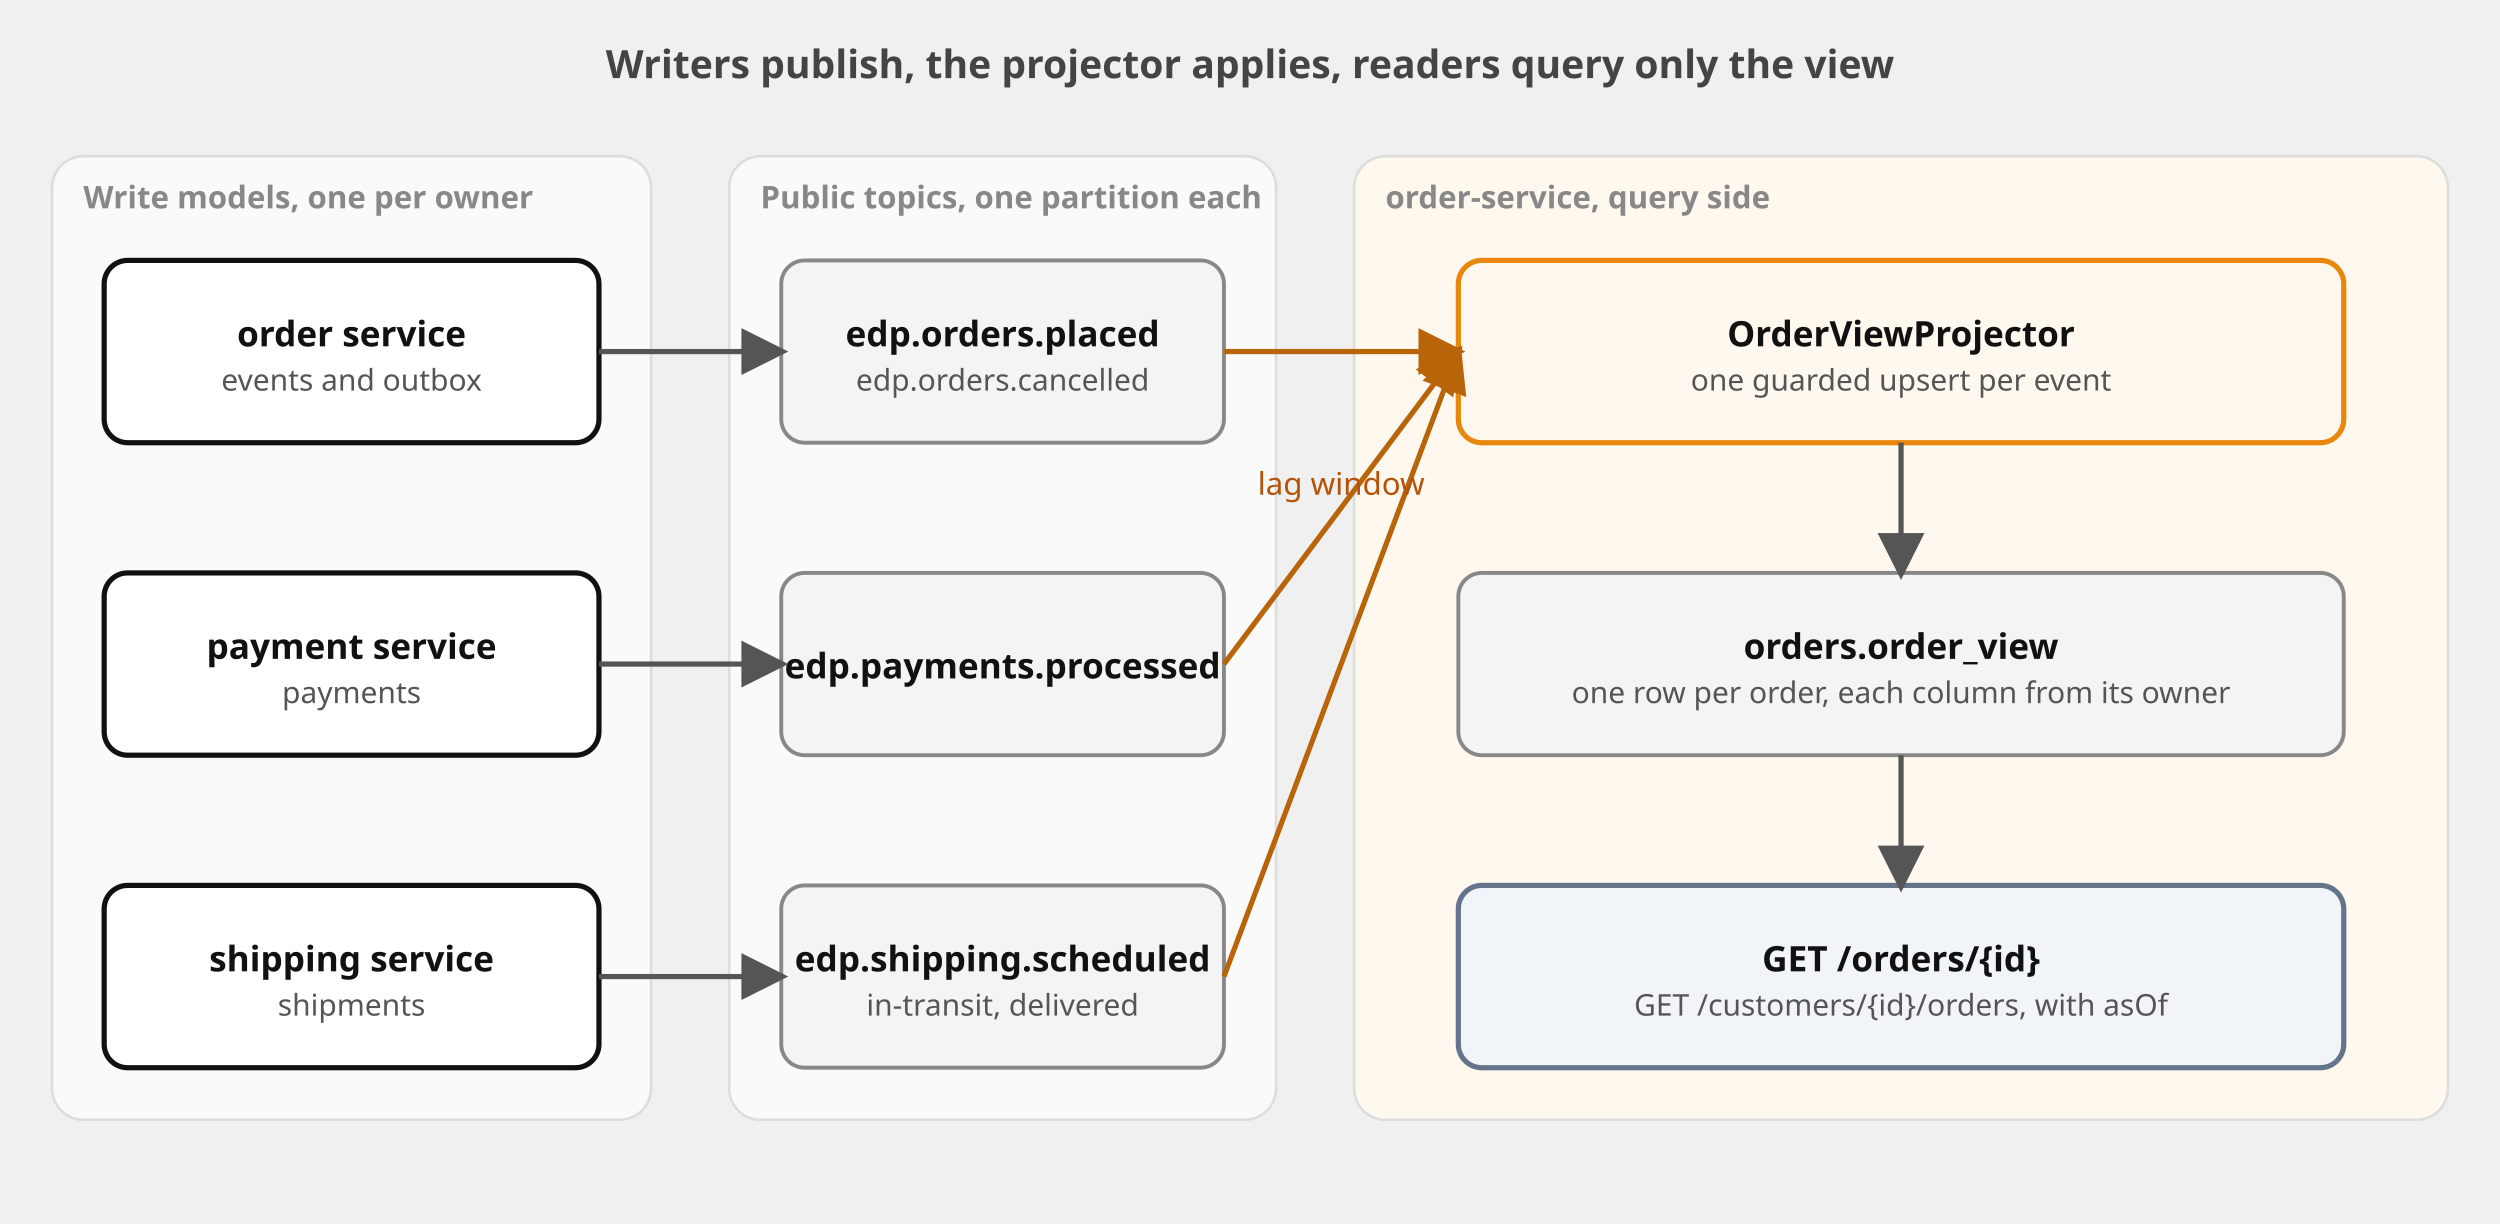
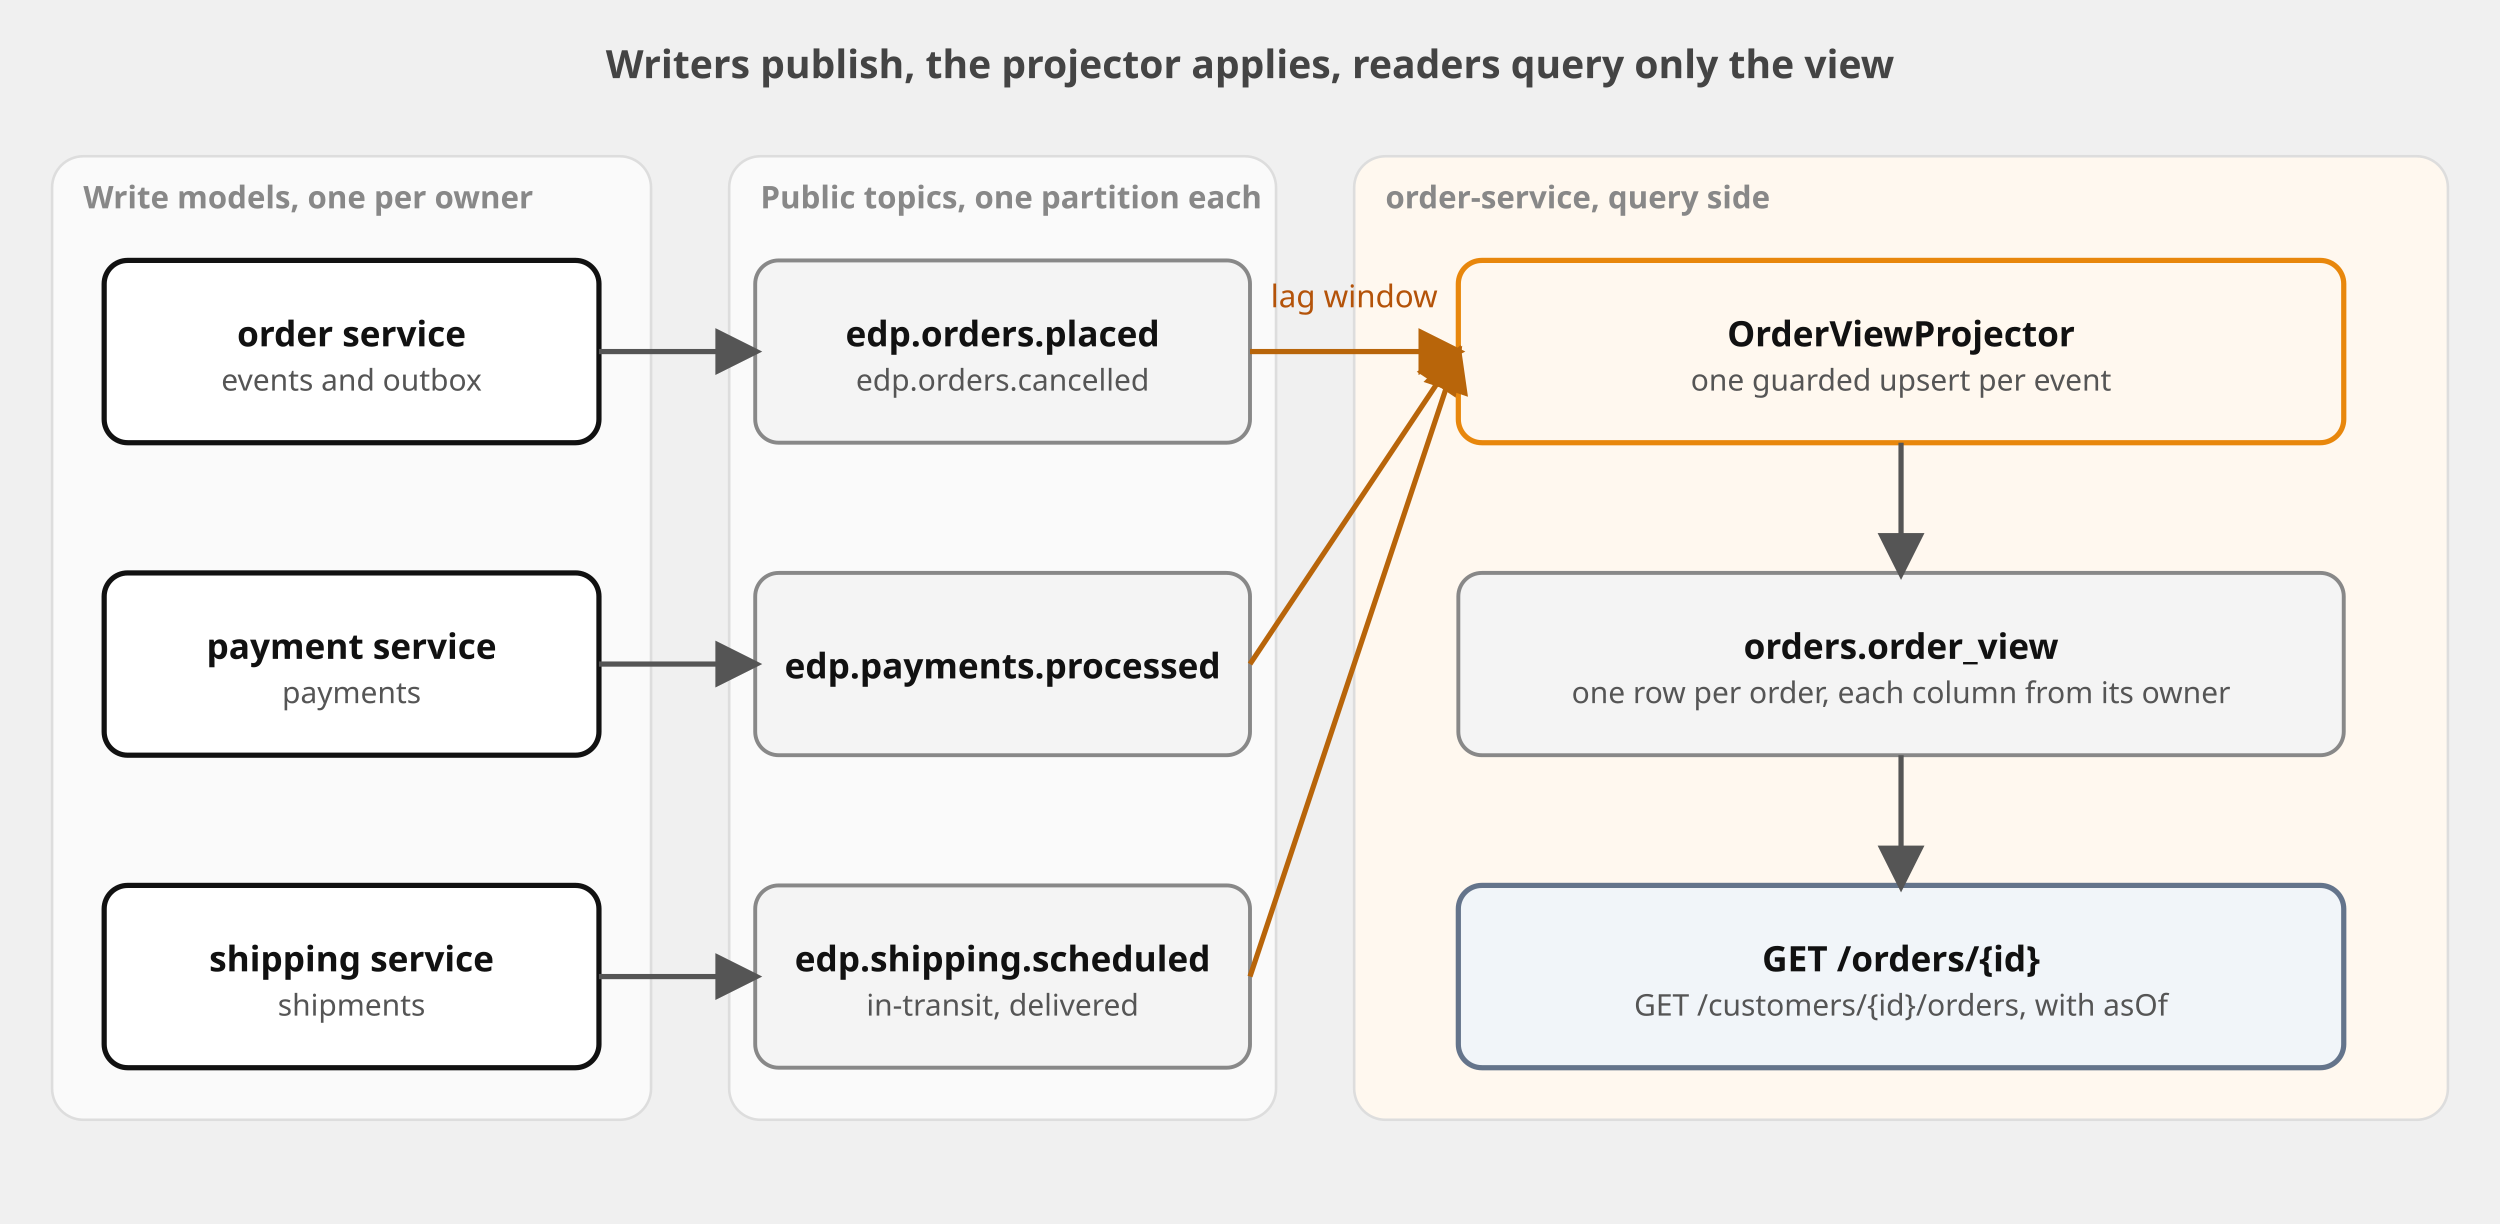
<svg xmlns="http://www.w3.org/2000/svg" viewBox="0 0 960 470" font-family="'Red Hat Text', system-ui, sans-serif" role="img">
  <defs>
    <marker id="a" viewBox="0 0 10 10" refX="8.5" refY="5" markerWidth="9" markerHeight="9" orient="auto-start-reverse">
      <path d="M0,0 L10,5 L0,10 z" fill="#555" />
    </marker>
    <marker id="am" viewBox="0 0 10 10" refX="8.5" refY="5" markerWidth="9" markerHeight="9" orient="auto-start-reverse">
      <path d="M0,0 L10,5 L0,10 z" fill="#b8650a" />
    </marker>
  </defs>
  <rect x="20" y="60" width="230" height="370" rx="12" fill="#fafafa" stroke="#ddd" />
  <text x="32" y="80" font-size="12" font-weight="700" fill="#888">Write models, one per owner</text>
  <rect x="280" y="60" width="210" height="370" rx="12" fill="#fafafa" stroke="#ddd" />
  <text x="292" y="80" font-size="12" font-weight="700" fill="#888">Public topics, one partition each</text>
  <rect x="520" y="60" width="420" height="370" rx="12" fill="#fff8ef" stroke="#ddd" />
  <text x="532" y="80" font-size="12" font-weight="700" fill="#888">order-service, query side</text>
  <rect x="40" y="100" width="190" height="70" rx="9" fill="#ffffff" stroke="#111111" stroke-width="2" />
  <text x="135.0" y="133.0" font-size="13.5" font-weight="700" fill="#111111" text-anchor="middle">order service</text>
  <text x="135.0" y="150.0" font-size="11.5" fill="#555555" text-anchor="middle">events and outbox</text>
  <rect x="40" y="220" width="190" height="70" rx="9" fill="#ffffff" stroke="#111111" stroke-width="2" />
  <text x="135.0" y="253.0" font-size="13.5" font-weight="700" fill="#111111" text-anchor="middle">payment service</text>
  <text x="135.0" y="270.0" font-size="11.5" fill="#555555" text-anchor="middle">payments</text>
  <rect x="40" y="340" width="190" height="70" rx="9" fill="#ffffff" stroke="#111111" stroke-width="2" />
  <text x="135.0" y="373.0" font-size="13.5" font-weight="700" fill="#111111" text-anchor="middle">shipping service</text>
  <text x="135.0" y="390.0" font-size="11.5" fill="#555555" text-anchor="middle">shipments</text>
-   <rect x="300" y="100" width="170" height="70" rx="9" fill="#f4f4f4" stroke="#888888" stroke-width="1.5" />
+   <rect x="290" y="100" width="190" height="70" rx="9" fill="#f4f4f4" stroke="#888888" stroke-width="1.5" />
  <text x="385.0" y="133.0" font-size="13.5" font-weight="700" fill="#111111" text-anchor="middle">edp.orders.placed</text>
  <text x="385.0" y="150.0" font-size="11.5" fill="#555555" text-anchor="middle">edp.orders.cancelled</text>
-   <rect x="300" y="220" width="170" height="70" rx="9" fill="#f4f4f4" stroke="#888888" stroke-width="1.5" />
+   <rect x="290" y="220" width="190" height="70" rx="9" fill="#f4f4f4" stroke="#888888" stroke-width="1.5" />
  <text x="385.0" y="260.5" font-size="13.5" font-weight="700" fill="#111111" text-anchor="middle">edp.payments.processed</text>
-   <rect x="300" y="340" width="170" height="70" rx="9" fill="#f4f4f4" stroke="#888888" stroke-width="1.5" />
+   <rect x="290" y="340" width="190" height="70" rx="9" fill="#f4f4f4" stroke="#888888" stroke-width="1.5" />
  <text x="385.0" y="373.0" font-size="13.5" font-weight="700" fill="#111111" text-anchor="middle">edp.shipping.scheduled</text>
  <text x="385.0" y="390.0" font-size="11.5" fill="#555555" text-anchor="middle">in-transit, delivered</text>
  <rect x="560" y="100" width="340" height="70" rx="9" fill="#fff8ef" stroke="#e8870c" stroke-width="2" />
  <text x="730.0" y="133.0" font-size="13.5" font-weight="700" fill="#111111" text-anchor="middle">OrderViewProjector</text>
  <text x="730.0" y="150.0" font-size="11.5" fill="#555555" text-anchor="middle">one guarded upsert per event</text>
  <rect x="560" y="220" width="340" height="70" rx="9" fill="#f4f4f4" stroke="#888888" stroke-width="1.5" />
  <text x="730.0" y="253.0" font-size="13.5" font-weight="700" fill="#111111" text-anchor="middle">orders.order_view</text>
  <text x="730.0" y="270.0" font-size="11.5" fill="#555555" text-anchor="middle">one row per order, each column from its owner</text>
  <rect x="560" y="340" width="340" height="70" rx="9" fill="#f1f5f9" stroke="#64748b" stroke-width="2" />
  <text x="730.0" y="373.0" font-size="13.5" font-weight="700" fill="#111111" text-anchor="middle">GET /orders/{id}</text>
  <text x="730.0" y="390.0" font-size="11.5" fill="#555555" text-anchor="middle">GET /customers/{id}/orders, with asOf</text>
-   <path d="M230,135 L300,135" fill="none" stroke="#555" stroke-width="2" marker-end="url(#a)" />
-   <path d="M230,255 L300,255" fill="none" stroke="#555" stroke-width="2" marker-end="url(#a)" />
-   <path d="M230,375 L300,375" fill="none" stroke="#555" stroke-width="2" marker-end="url(#a)" />
-   <path d="M470,135 L560,135" fill="none" stroke="#b8650a" stroke-width="2" marker-end="url(#am)" />
-   <path d="M470,255 L560,135" fill="none" stroke="#b8650a" stroke-width="2" marker-end="url(#am)" />
-   <path d="M470,375 L560,135" fill="none" stroke="#b8650a" stroke-width="2" marker-end="url(#am)" />
+   <path d="M230,135 L290,135" fill="none" stroke="#555" stroke-width="2" marker-end="url(#a)" />
+   <path d="M230,255 L290,255" fill="none" stroke="#555" stroke-width="2" marker-end="url(#a)" />
+   <path d="M230,375 L290,375" fill="none" stroke="#555" stroke-width="2" marker-end="url(#a)" />
+   <path d="M480,135 L560,135" fill="none" stroke="#b8650a" stroke-width="2" marker-end="url(#am)" />
+   <path d="M480,255 L560,135" fill="none" stroke="#b8650a" stroke-width="2" marker-end="url(#am)" />
+   <path d="M480,375 L560,135" fill="none" stroke="#b8650a" stroke-width="2" marker-end="url(#am)" />
  <path d="M730,170 L730,220" fill="none" stroke="#555" stroke-width="2" marker-end="url(#a)" />
  <path d="M730,290 L730,340" fill="none" stroke="#555" stroke-width="2" marker-end="url(#a)" />
  <text x="480" y="30" font-size="15" fill="#444444" text-anchor="middle" font-weight="700">Writers publish, the projector applies, readers query only the view</text>
-   <text x="515" y="190" font-size="12" fill="#b45309" text-anchor="middle">lag window</text>
+   <text x="520" y="118" font-size="12" fill="#b45309" text-anchor="middle">lag window</text>
</svg>
